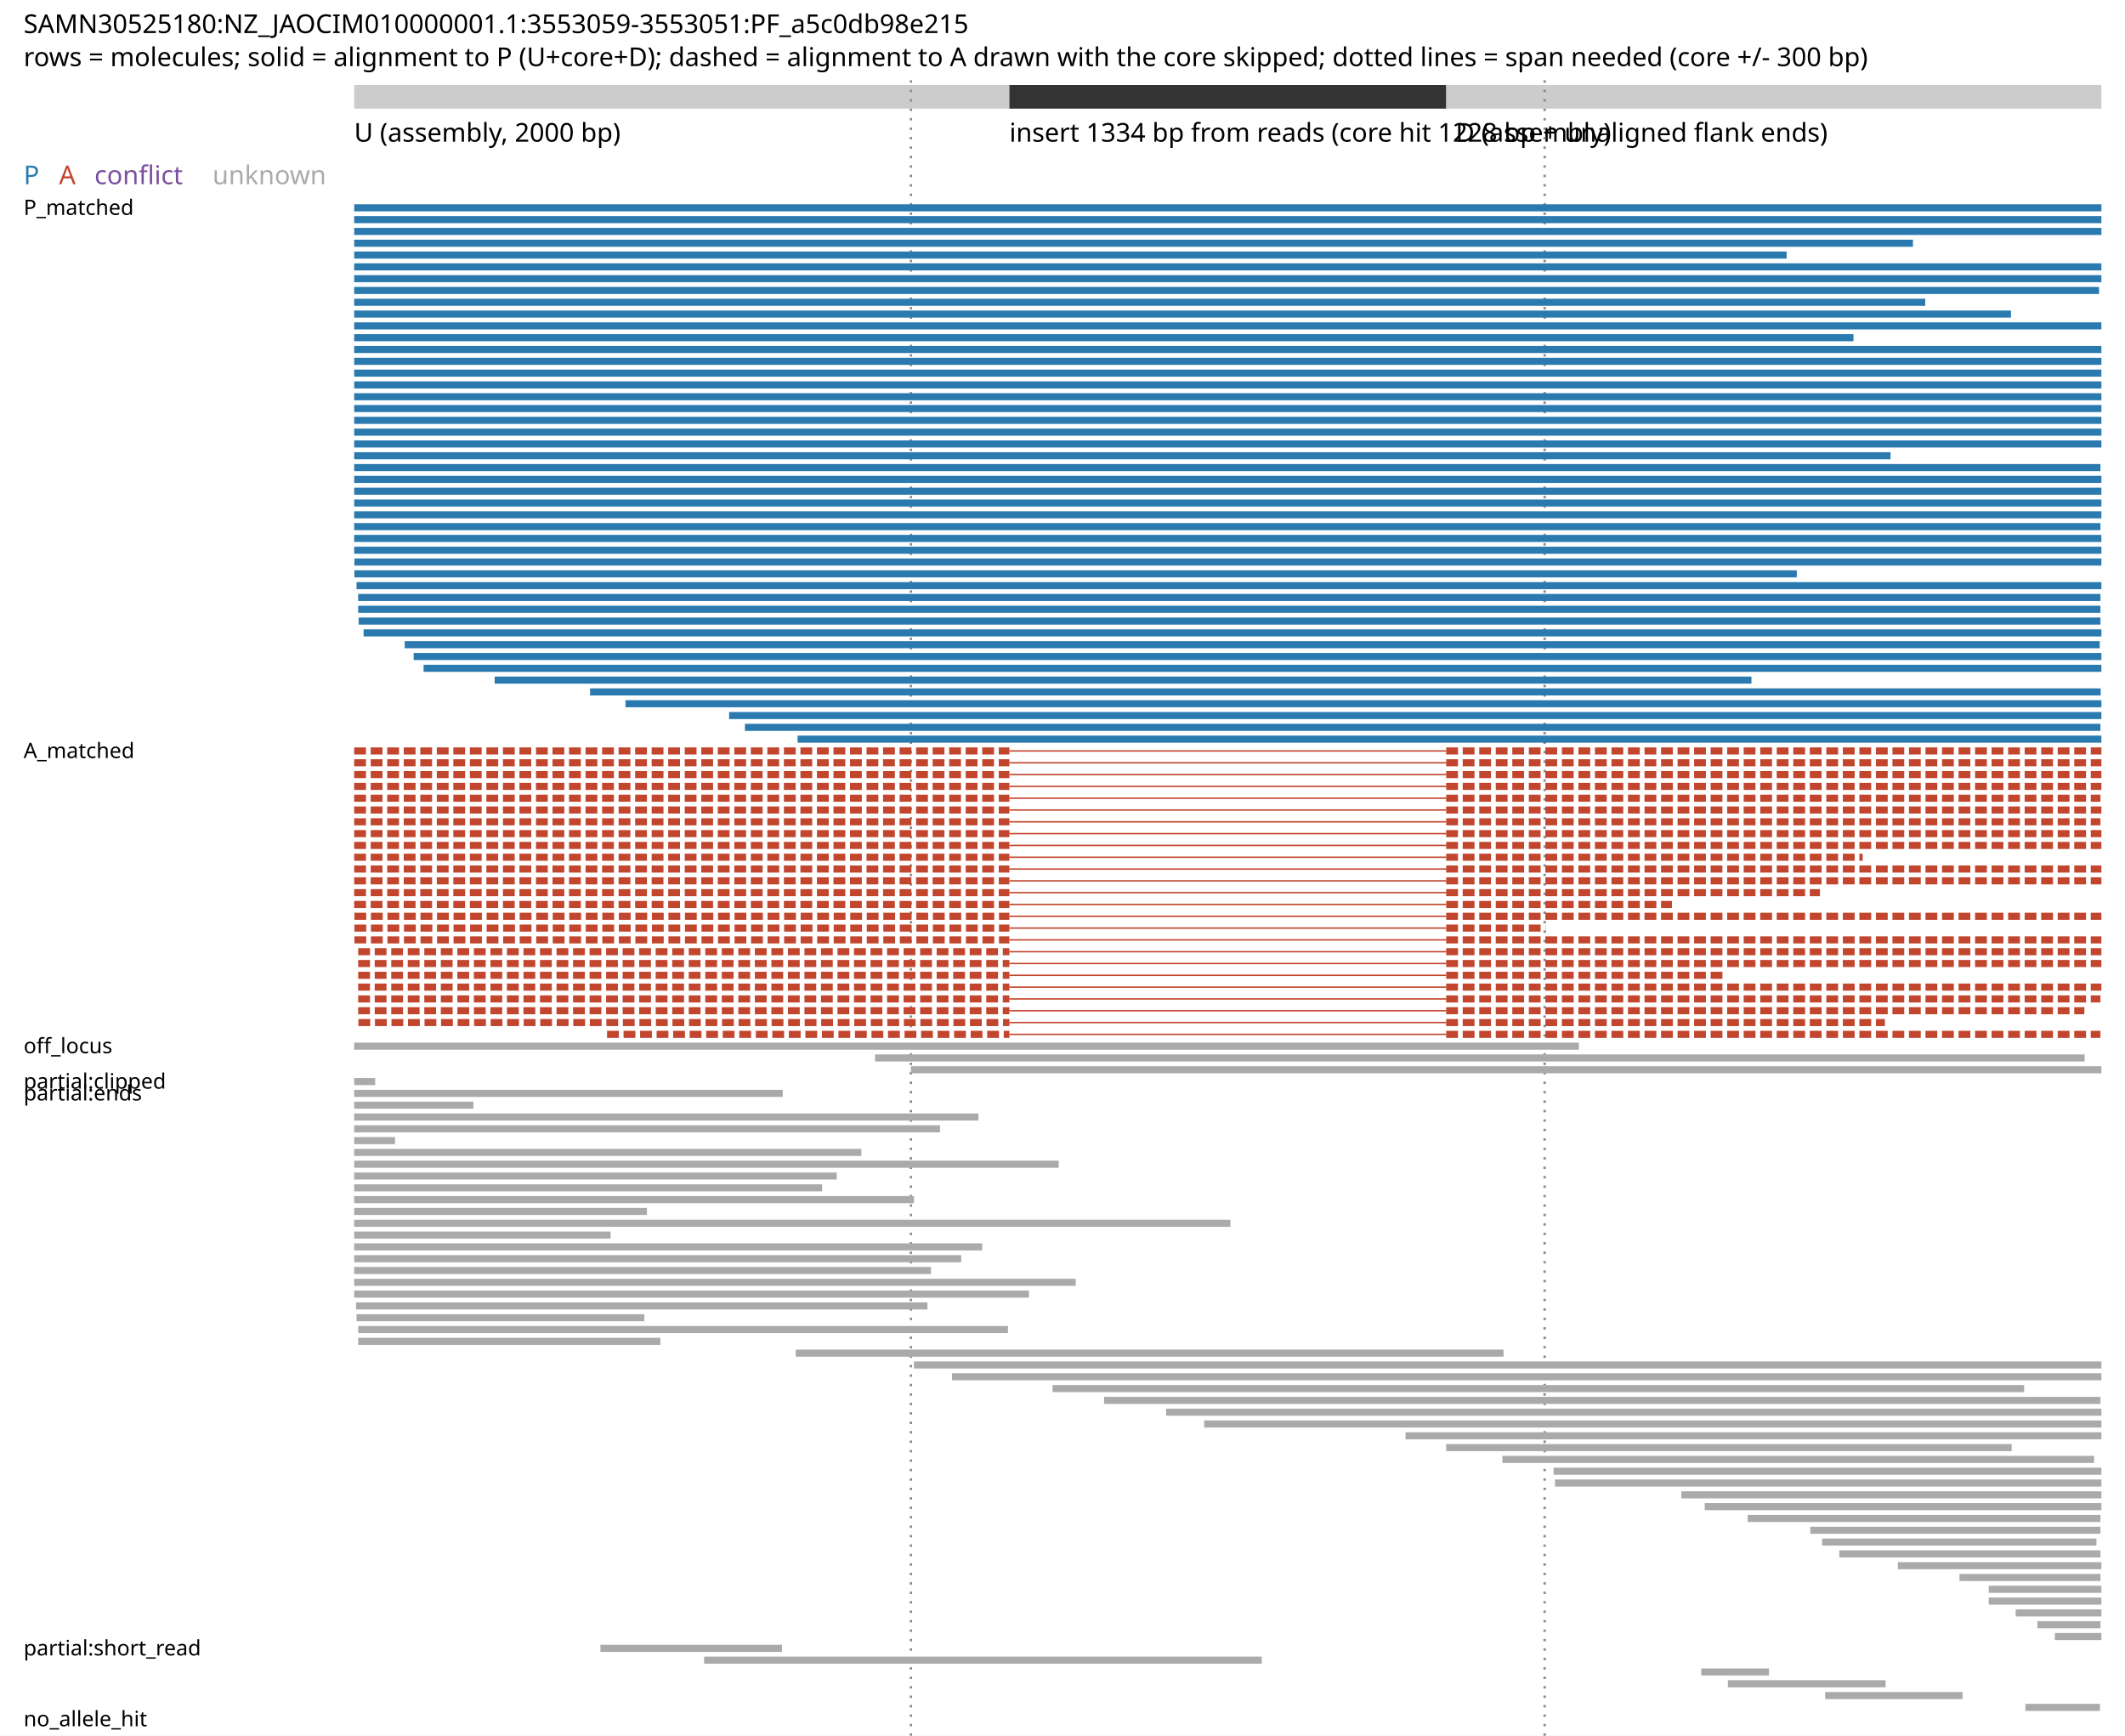
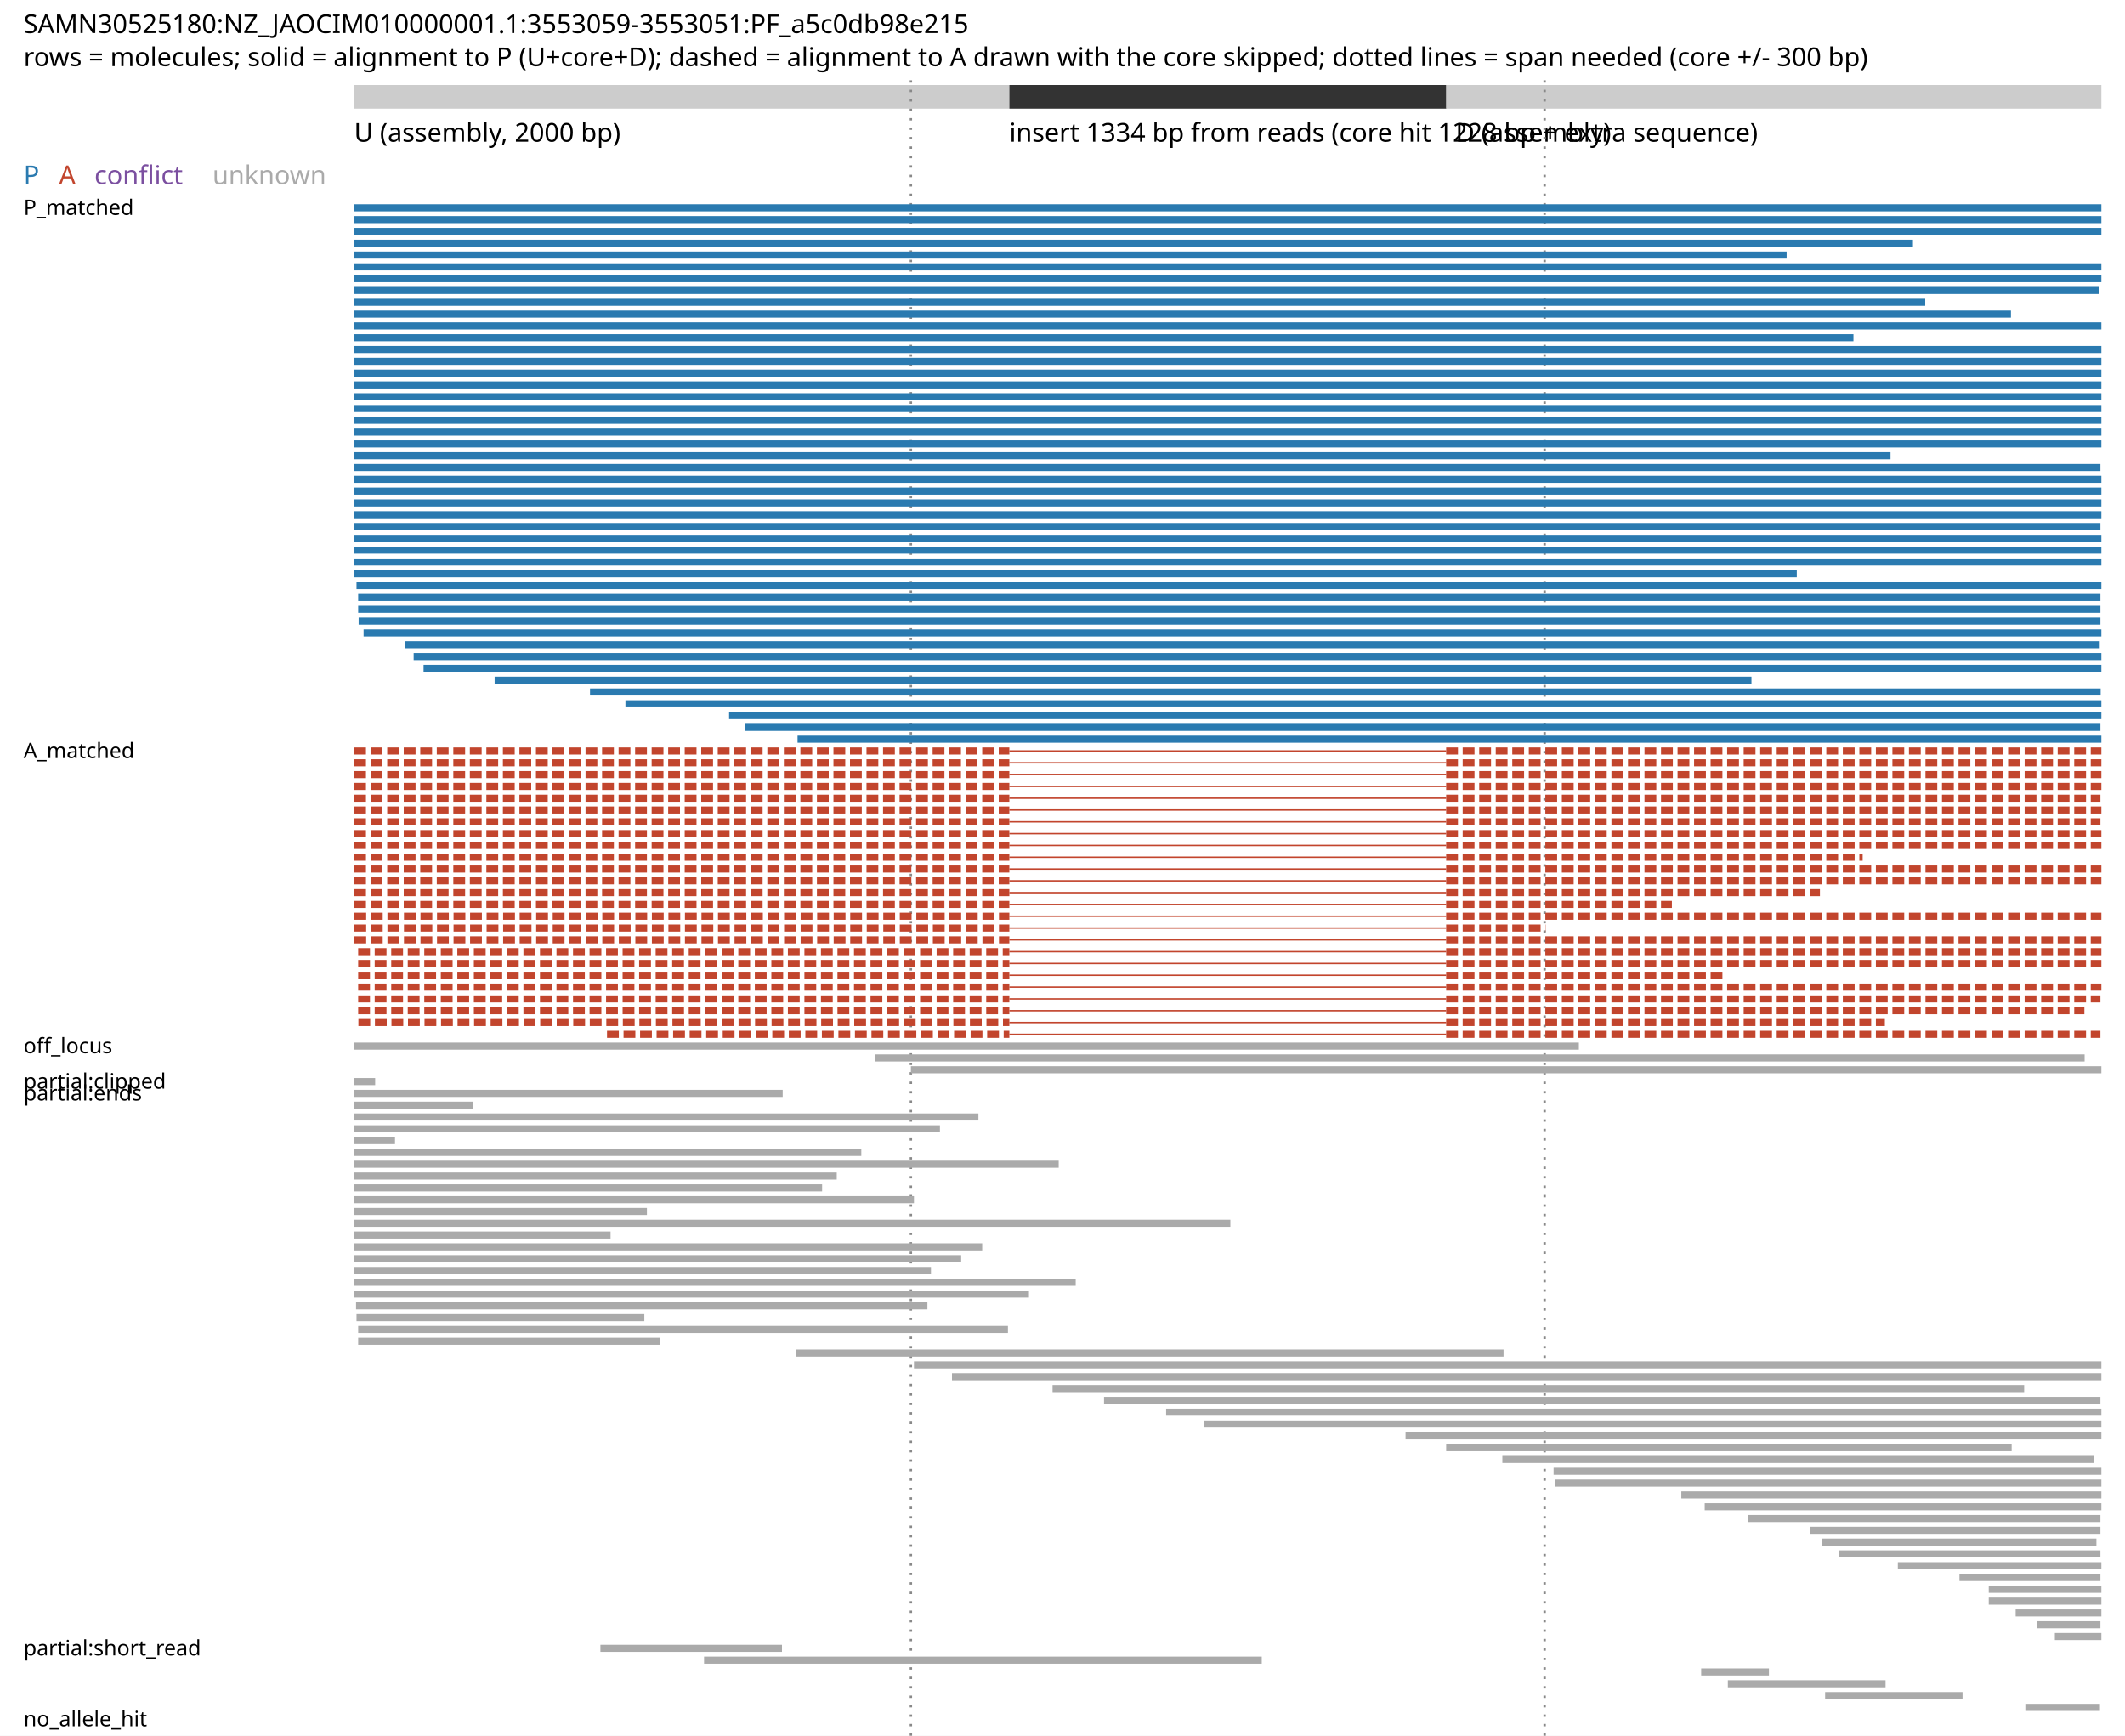
<svg xmlns="http://www.w3.org/2000/svg" width="900" height="735" font-family="sans-serif" font-size="11">
  <rect width="100%" height="100%" fill="white" />
  <text x="10" y="14">SAMN30525180:NZ_JAOCIM010000001.1:3553059-3553051:PF_a5c0db98e215</text>
  <text x="10" y="28">rows = molecules; solid = alignment to P (U+core+D); dashed = alignment to A drawn with the core skipped; dotted lines = span needed (core +/- 300 bp)</text>
  <rect x="150.0" y="36" width="277.5" height="10" fill="#cccccc" />
  <rect x="427.5" y="36" width="185.1" height="10" fill="#333333" />
  <rect x="612.5" y="36" width="277.5" height="10" fill="#cccccc" />
  <text x="150.0" y="60">U (assembly, 2000 bp)</text>
-   <text x="427.5" y="60">insert 1334 bp from reads (core hit 1228 bp + unaligned flank ends)</text>
+   <text x="427.5" y="60">insert 1334 bp from reads (core hit 1228 bp + extra sequence)</text>
  <text x="616.5" y="60">D (assembly)</text>
  <line x1="385.8" x2="385.8" y1="34" y2="735" stroke="#888" stroke-dasharray="1,3" />
  <line x1="654.2" x2="654.2" y1="34" y2="735" stroke="#888" stroke-dasharray="1,3" />
  <text x="10" y="78" fill="#2a7ab0">P</text>
  <text x="25" y="78" fill="#c2452d">A</text>
  <text x="40" y="78" fill="#7b4fa0">conflict</text>
  <text x="90" y="78" fill="#aaaaaa">unknown</text>
  <text x="10" y="91" font-size="9">P_matched</text>
  <line x1="150.0" x2="890.0" y1="88" y2="88" stroke="#2a7ab0" stroke-width="3" />
  <line x1="150.0" x2="890.0" y1="93" y2="93" stroke="#2a7ab0" stroke-width="3" />
  <line x1="150.0" x2="890.0" y1="98" y2="98" stroke="#2a7ab0" stroke-width="3" />
  <line x1="150.0" x2="810.2" y1="103" y2="103" stroke="#2a7ab0" stroke-width="3" />
  <line x1="150.0" x2="756.7" y1="108" y2="108" stroke="#2a7ab0" stroke-width="3" />
  <line x1="150.0" x2="890.0" y1="113" y2="113" stroke="#2a7ab0" stroke-width="3" />
  <line x1="150.0" x2="890.0" y1="118" y2="118" stroke="#2a7ab0" stroke-width="3" />
  <line x1="150.0" x2="889.0" y1="123" y2="123" stroke="#2a7ab0" stroke-width="3" />
  <line x1="150.0" x2="815.4" y1="128" y2="128" stroke="#2a7ab0" stroke-width="3" />
  <line x1="150.0" x2="851.7" y1="133" y2="133" stroke="#2a7ab0" stroke-width="3" />
  <line x1="150.0" x2="890.0" y1="138" y2="138" stroke="#2a7ab0" stroke-width="3" />
  <line x1="150.0" x2="785.0" y1="143" y2="143" stroke="#2a7ab0" stroke-width="3" />
  <line x1="150.0" x2="890.0" y1="148" y2="148" stroke="#2a7ab0" stroke-width="3" />
  <line x1="150.0" x2="890.0" y1="153" y2="153" stroke="#2a7ab0" stroke-width="3" />
  <line x1="150.0" x2="890.0" y1="158" y2="158" stroke="#2a7ab0" stroke-width="3" />
  <line x1="150.0" x2="890.0" y1="163" y2="163" stroke="#2a7ab0" stroke-width="3" />
  <line x1="150.0" x2="890.0" y1="168" y2="168" stroke="#2a7ab0" stroke-width="3" />
  <line x1="150.0" x2="890.0" y1="173" y2="173" stroke="#2a7ab0" stroke-width="3" />
  <line x1="150.0" x2="890.0" y1="178" y2="178" stroke="#2a7ab0" stroke-width="3" />
  <line x1="150.0" x2="890.0" y1="183" y2="183" stroke="#2a7ab0" stroke-width="3" />
  <line x1="150.0" x2="890.0" y1="188" y2="188" stroke="#2a7ab0" stroke-width="3" />
  <line x1="150.0" x2="800.7" y1="193" y2="193" stroke="#2a7ab0" stroke-width="3" />
  <line x1="150.0" x2="889.6" y1="198" y2="198" stroke="#2a7ab0" stroke-width="3" />
  <line x1="150.0" x2="890.0" y1="203" y2="203" stroke="#2a7ab0" stroke-width="3" />
  <line x1="150.0" x2="890.0" y1="208" y2="208" stroke="#2a7ab0" stroke-width="3" />
  <line x1="150.0" x2="890.0" y1="213" y2="213" stroke="#2a7ab0" stroke-width="3" />
  <line x1="150.0" x2="890.0" y1="218" y2="218" stroke="#2a7ab0" stroke-width="3" />
  <line x1="150.0" x2="889.6" y1="223" y2="223" stroke="#2a7ab0" stroke-width="3" />
  <line x1="150.0" x2="890.0" y1="228" y2="228" stroke="#2a7ab0" stroke-width="3" />
  <line x1="150.0" x2="890.0" y1="233" y2="233" stroke="#2a7ab0" stroke-width="3" />
  <line x1="150.1" x2="890.0" y1="238" y2="238" stroke="#2a7ab0" stroke-width="3" />
  <line x1="150.1" x2="761.0" y1="243" y2="243" stroke="#2a7ab0" stroke-width="3" />
  <line x1="151.0" x2="890.0" y1="248" y2="248" stroke="#2a7ab0" stroke-width="3" />
  <line x1="151.7" x2="889.6" y1="253" y2="253" stroke="#2a7ab0" stroke-width="3" />
  <line x1="151.7" x2="889.6" y1="258" y2="258" stroke="#2a7ab0" stroke-width="3" />
  <line x1="151.9" x2="889.6" y1="263" y2="263" stroke="#2a7ab0" stroke-width="3" />
  <line x1="154.0" x2="890.0" y1="268" y2="268" stroke="#2a7ab0" stroke-width="3" />
  <line x1="171.4" x2="889.3" y1="273" y2="273" stroke="#2a7ab0" stroke-width="3" />
  <line x1="175.2" x2="890.0" y1="278" y2="278" stroke="#2a7ab0" stroke-width="3" />
  <line x1="179.4" x2="890.0" y1="283" y2="283" stroke="#2a7ab0" stroke-width="3" />
  <line x1="209.5" x2="741.8" y1="288" y2="288" stroke="#2a7ab0" stroke-width="3" />
  <line x1="249.9" x2="889.7" y1="293" y2="293" stroke="#2a7ab0" stroke-width="3" />
  <line x1="264.9" x2="890.0" y1="298" y2="298" stroke="#2a7ab0" stroke-width="3" />
  <line x1="308.8" x2="890.0" y1="303" y2="303" stroke="#2a7ab0" stroke-width="3" />
  <line x1="315.5" x2="889.6" y1="308" y2="308" stroke="#2a7ab0" stroke-width="3" />
  <line x1="337.8" x2="890.0" y1="313" y2="313" stroke="#2a7ab0" stroke-width="3" />
  <text x="10" y="321" font-size="9">A_matched</text>
  <line x1="150.0" x2="427.5" y1="318" y2="318" stroke="#c2452d" stroke-width="3" stroke-dasharray="5,2" />
  <line x1="427.5" x2="612.5" y1="318" y2="318" stroke="#c2452d" stroke-width="0.6" />
  <line x1="612.5" x2="890.0" y1="318" y2="318" stroke="#c2452d" stroke-width="3" stroke-dasharray="5,2" />
  <line x1="150.0" x2="427.5" y1="323" y2="323" stroke="#c2452d" stroke-width="3" stroke-dasharray="5,2" />
  <line x1="427.5" x2="612.5" y1="323" y2="323" stroke="#c2452d" stroke-width="0.6" />
  <line x1="612.5" x2="890.0" y1="323" y2="323" stroke="#c2452d" stroke-width="3" stroke-dasharray="5,2" />
  <line x1="150.0" x2="427.5" y1="328" y2="328" stroke="#c2452d" stroke-width="3" stroke-dasharray="5,2" />
  <line x1="427.5" x2="612.5" y1="328" y2="328" stroke="#c2452d" stroke-width="0.6" />
  <line x1="612.5" x2="890.0" y1="328" y2="328" stroke="#c2452d" stroke-width="3" stroke-dasharray="5,2" />
  <line x1="150.0" x2="427.5" y1="333" y2="333" stroke="#c2452d" stroke-width="3" stroke-dasharray="5,2" />
  <line x1="427.5" x2="612.5" y1="333" y2="333" stroke="#c2452d" stroke-width="0.6" />
  <line x1="612.5" x2="890.0" y1="333" y2="333" stroke="#c2452d" stroke-width="3" stroke-dasharray="5,2" />
  <line x1="150.0" x2="427.5" y1="338" y2="338" stroke="#c2452d" stroke-width="3" stroke-dasharray="5,2" />
  <line x1="427.5" x2="612.5" y1="338" y2="338" stroke="#c2452d" stroke-width="0.6" />
  <line x1="612.5" x2="889.6" y1="338" y2="338" stroke="#c2452d" stroke-width="3" stroke-dasharray="5,2" />
  <line x1="150.0" x2="427.5" y1="343" y2="343" stroke="#c2452d" stroke-width="3" stroke-dasharray="5,2" />
  <line x1="427.5" x2="612.5" y1="343" y2="343" stroke="#c2452d" stroke-width="0.6" />
  <line x1="612.5" x2="890.0" y1="343" y2="343" stroke="#c2452d" stroke-width="3" stroke-dasharray="5,2" />
  <line x1="150.0" x2="427.5" y1="348" y2="348" stroke="#c2452d" stroke-width="3" stroke-dasharray="5,2" />
  <line x1="427.5" x2="612.5" y1="348" y2="348" stroke="#c2452d" stroke-width="0.6" />
  <line x1="612.5" x2="889.6" y1="348" y2="348" stroke="#c2452d" stroke-width="3" stroke-dasharray="5,2" />
  <line x1="150.0" x2="427.5" y1="353" y2="353" stroke="#c2452d" stroke-width="3" stroke-dasharray="5,2" />
  <line x1="427.5" x2="612.5" y1="353" y2="353" stroke="#c2452d" stroke-width="0.6" />
  <line x1="612.5" x2="890.0" y1="353" y2="353" stroke="#c2452d" stroke-width="3" stroke-dasharray="5,2" />
  <line x1="150.0" x2="427.5" y1="358" y2="358" stroke="#c2452d" stroke-width="3" stroke-dasharray="5,2" />
  <line x1="427.5" x2="612.5" y1="358" y2="358" stroke="#c2452d" stroke-width="0.6" />
  <line x1="612.5" x2="890.0" y1="358" y2="358" stroke="#c2452d" stroke-width="3" stroke-dasharray="5,2" />
  <line x1="150.0" x2="427.5" y1="363" y2="363" stroke="#c2452d" stroke-width="3" stroke-dasharray="5,2" />
  <line x1="427.5" x2="612.5" y1="363" y2="363" stroke="#c2452d" stroke-width="0.6" />
  <line x1="612.5" x2="788.9" y1="363" y2="363" stroke="#c2452d" stroke-width="3" stroke-dasharray="5,2" />
  <line x1="150.0" x2="427.5" y1="368" y2="368" stroke="#c2452d" stroke-width="3" stroke-dasharray="5,2" />
  <line x1="427.5" x2="612.5" y1="368" y2="368" stroke="#c2452d" stroke-width="0.6" />
  <line x1="612.5" x2="890.0" y1="368" y2="368" stroke="#c2452d" stroke-width="3" stroke-dasharray="5,2" />
  <line x1="150.0" x2="427.5" y1="373" y2="373" stroke="#c2452d" stroke-width="3" stroke-dasharray="5,2" />
  <line x1="427.5" x2="612.5" y1="373" y2="373" stroke="#c2452d" stroke-width="0.6" />
  <line x1="612.5" x2="890.0" y1="373" y2="373" stroke="#c2452d" stroke-width="3" stroke-dasharray="5,2" />
  <line x1="150.0" x2="427.5" y1="378" y2="378" stroke="#c2452d" stroke-width="3" stroke-dasharray="5,2" />
  <line x1="427.5" x2="612.5" y1="378" y2="378" stroke="#c2452d" stroke-width="0.6" />
  <line x1="612.5" x2="770.8" y1="378" y2="378" stroke="#c2452d" stroke-width="3" stroke-dasharray="5,2" />
  <line x1="150.0" x2="427.5" y1="383" y2="383" stroke="#c2452d" stroke-width="3" stroke-dasharray="5,2" />
  <line x1="427.5" x2="612.5" y1="383" y2="383" stroke="#c2452d" stroke-width="0.6" />
  <line x1="612.5" x2="708.1" y1="383" y2="383" stroke="#c2452d" stroke-width="3" stroke-dasharray="5,2" />
  <line x1="150.1" x2="427.5" y1="388" y2="388" stroke="#c2452d" stroke-width="3" stroke-dasharray="5,2" />
  <line x1="427.5" x2="612.5" y1="388" y2="388" stroke="#c2452d" stroke-width="0.6" />
  <line x1="612.5" x2="890.0" y1="388" y2="388" stroke="#c2452d" stroke-width="3" stroke-dasharray="5,2" />
  <line x1="150.1" x2="427.5" y1="393" y2="393" stroke="#c2452d" stroke-width="3" stroke-dasharray="5,2" />
  <line x1="427.5" x2="612.5" y1="393" y2="393" stroke="#c2452d" stroke-width="0.6" />
  <line x1="612.5" x2="654.6" y1="393" y2="393" stroke="#c2452d" stroke-width="3" stroke-dasharray="5,2" />
  <line x1="150.1" x2="427.5" y1="398" y2="398" stroke="#c2452d" stroke-width="3" stroke-dasharray="5,2" />
  <line x1="427.5" x2="612.5" y1="398" y2="398" stroke="#c2452d" stroke-width="0.6" />
  <line x1="612.5" x2="890.0" y1="398" y2="398" stroke="#c2452d" stroke-width="3" stroke-dasharray="5,2" />
  <line x1="151.7" x2="427.5" y1="403" y2="403" stroke="#c2452d" stroke-width="3" stroke-dasharray="5,2" />
  <line x1="427.5" x2="612.5" y1="403" y2="403" stroke="#c2452d" stroke-width="0.6" />
  <line x1="612.5" x2="890.0" y1="403" y2="403" stroke="#c2452d" stroke-width="3" stroke-dasharray="5,2" />
  <line x1="151.7" x2="427.5" y1="408" y2="408" stroke="#c2452d" stroke-width="3" stroke-dasharray="5,2" />
  <line x1="427.5" x2="612.5" y1="408" y2="408" stroke="#c2452d" stroke-width="0.6" />
  <line x1="612.5" x2="890.0" y1="408" y2="408" stroke="#c2452d" stroke-width="3" stroke-dasharray="5,2" />
  <line x1="151.7" x2="427.5" y1="413" y2="413" stroke="#c2452d" stroke-width="3" stroke-dasharray="5,2" />
  <line x1="427.5" x2="612.5" y1="413" y2="413" stroke="#c2452d" stroke-width="0.6" />
  <line x1="612.5" x2="731.3" y1="413" y2="413" stroke="#c2452d" stroke-width="3" stroke-dasharray="5,2" />
  <line x1="151.7" x2="427.5" y1="418" y2="418" stroke="#c2452d" stroke-width="3" stroke-dasharray="5,2" />
  <line x1="427.5" x2="612.5" y1="418" y2="418" stroke="#c2452d" stroke-width="0.6" />
  <line x1="612.5" x2="890.0" y1="418" y2="418" stroke="#c2452d" stroke-width="3" stroke-dasharray="5,2" />
  <line x1="151.7" x2="427.5" y1="423" y2="423" stroke="#c2452d" stroke-width="3" stroke-dasharray="5,2" />
  <line x1="427.5" x2="612.5" y1="423" y2="423" stroke="#c2452d" stroke-width="0.6" />
  <line x1="612.5" x2="889.6" y1="423" y2="423" stroke="#c2452d" stroke-width="3" stroke-dasharray="5,2" />
  <line x1="151.7" x2="427.5" y1="428" y2="428" stroke="#c2452d" stroke-width="3" stroke-dasharray="5,2" />
  <line x1="427.5" x2="612.5" y1="428" y2="428" stroke="#c2452d" stroke-width="0.6" />
  <line x1="612.5" x2="882.8" y1="428" y2="428" stroke="#c2452d" stroke-width="3" stroke-dasharray="5,2" />
  <line x1="151.8" x2="427.5" y1="433" y2="433" stroke="#c2452d" stroke-width="3" stroke-dasharray="5,2" />
  <line x1="427.5" x2="612.5" y1="433" y2="433" stroke="#c2452d" stroke-width="0.6" />
  <line x1="612.5" x2="798.3" y1="433" y2="433" stroke="#c2452d" stroke-width="3" stroke-dasharray="5,2" />
  <line x1="257.1" x2="427.5" y1="438" y2="438" stroke="#c2452d" stroke-width="3" stroke-dasharray="5,2" />
  <line x1="427.5" x2="612.5" y1="438" y2="438" stroke="#c2452d" stroke-width="0.6" />
  <line x1="612.5" x2="889.6" y1="438" y2="438" stroke="#c2452d" stroke-width="3" stroke-dasharray="5,2" />
  <text x="10" y="446" font-size="9">off_locus</text>
  <line x1="150.0" x2="668.7" y1="443" y2="443" stroke="#aaaaaa" stroke-width="3" />
  <line x1="370.6" x2="882.9" y1="448" y2="448" stroke="#aaaaaa" stroke-width="3" />
  <line x1="385.8" x2="890.0" y1="453" y2="453" stroke="#aaaaaa" stroke-width="3" />
  <text x="10" y="461" font-size="9">partial:clipped</text>
  <line x1="150.0" x2="158.9" y1="458" y2="458" stroke="#aaaaaa" stroke-width="3" />
  <text x="10" y="466" font-size="9">partial:ends</text>
  <line x1="150.0" x2="331.5" y1="463" y2="463" stroke="#aaaaaa" stroke-width="3" />
  <line x1="150.0" x2="200.5" y1="468" y2="468" stroke="#aaaaaa" stroke-width="3" />
  <line x1="150.0" x2="414.4" y1="473" y2="473" stroke="#aaaaaa" stroke-width="3" />
  <line x1="150.0" x2="398.1" y1="478" y2="478" stroke="#aaaaaa" stroke-width="3" />
  <line x1="150.0" x2="167.3" y1="483" y2="483" stroke="#aaaaaa" stroke-width="3" />
  <line x1="150.0" x2="364.8" y1="488" y2="488" stroke="#aaaaaa" stroke-width="3" />
  <line x1="150.0" x2="448.4" y1="493" y2="493" stroke="#aaaaaa" stroke-width="3" />
  <line x1="150.0" x2="354.4" y1="498" y2="498" stroke="#aaaaaa" stroke-width="3" />
  <line x1="150.0" x2="348.2" y1="503" y2="503" stroke="#aaaaaa" stroke-width="3" />
  <line x1="150.0" x2="387.1" y1="508" y2="508" stroke="#aaaaaa" stroke-width="3" />
  <line x1="150.0" x2="274.0" y1="513" y2="513" stroke="#aaaaaa" stroke-width="3" />
  <line x1="150.0" x2="521.1" y1="518" y2="518" stroke="#aaaaaa" stroke-width="3" />
  <line x1="150.0" x2="258.6" y1="523" y2="523" stroke="#aaaaaa" stroke-width="3" />
  <line x1="150.0" x2="416.0" y1="528" y2="528" stroke="#aaaaaa" stroke-width="3" />
  <line x1="150.0" x2="407.1" y1="533" y2="533" stroke="#aaaaaa" stroke-width="3" />
  <line x1="150.0" x2="394.3" y1="538" y2="538" stroke="#aaaaaa" stroke-width="3" />
  <line x1="150.0" x2="455.6" y1="543" y2="543" stroke="#aaaaaa" stroke-width="3" />
  <line x1="150.0" x2="435.8" y1="548" y2="548" stroke="#aaaaaa" stroke-width="3" />
  <line x1="150.8" x2="392.8" y1="553" y2="553" stroke="#aaaaaa" stroke-width="3" />
  <line x1="151.0" x2="272.9" y1="558" y2="558" stroke="#aaaaaa" stroke-width="3" />
  <line x1="151.7" x2="426.9" y1="563" y2="563" stroke="#aaaaaa" stroke-width="3" />
  <line x1="151.7" x2="279.7" y1="568" y2="568" stroke="#aaaaaa" stroke-width="3" />
  <line x1="337.0" x2="636.8" y1="573" y2="573" stroke="#aaaaaa" stroke-width="3" />
  <line x1="387.1" x2="890.0" y1="578" y2="578" stroke="#aaaaaa" stroke-width="3" />
  <line x1="403.2" x2="890.0" y1="583" y2="583" stroke="#aaaaaa" stroke-width="3" />
  <line x1="445.8" x2="857.3" y1="588" y2="588" stroke="#aaaaaa" stroke-width="3" />
  <line x1="467.6" x2="889.6" y1="593" y2="593" stroke="#aaaaaa" stroke-width="3" />
  <line x1="493.9" x2="890.0" y1="598" y2="598" stroke="#aaaaaa" stroke-width="3" />
  <line x1="510.0" x2="890.0" y1="603" y2="603" stroke="#aaaaaa" stroke-width="3" />
  <line x1="595.3" x2="890.0" y1="608" y2="608" stroke="#aaaaaa" stroke-width="3" />
  <line x1="612.5" x2="852.0" y1="613" y2="613" stroke="#aaaaaa" stroke-width="3" />
  <line x1="636.3" x2="886.9" y1="618" y2="618" stroke="#aaaaaa" stroke-width="3" />
  <line x1="658.0" x2="890.0" y1="623" y2="623" stroke="#aaaaaa" stroke-width="3" />
  <line x1="658.6" x2="890.0" y1="628" y2="628" stroke="#aaaaaa" stroke-width="3" />
  <line x1="712.1" x2="890.0" y1="633" y2="633" stroke="#aaaaaa" stroke-width="3" />
  <line x1="722.0" x2="890.0" y1="638" y2="638" stroke="#aaaaaa" stroke-width="3" />
  <line x1="740.2" x2="889.6" y1="643" y2="643" stroke="#aaaaaa" stroke-width="3" />
  <line x1="766.7" x2="889.6" y1="648" y2="648" stroke="#aaaaaa" stroke-width="3" />
  <line x1="771.7" x2="887.9" y1="653" y2="653" stroke="#aaaaaa" stroke-width="3" />
  <line x1="779.0" x2="889.6" y1="658" y2="658" stroke="#aaaaaa" stroke-width="3" />
  <line x1="803.8" x2="890.0" y1="663" y2="663" stroke="#aaaaaa" stroke-width="3" />
  <line x1="829.9" x2="889.6" y1="668" y2="668" stroke="#aaaaaa" stroke-width="3" />
  <line x1="842.3" x2="890.0" y1="673" y2="673" stroke="#aaaaaa" stroke-width="3" />
  <line x1="842.3" x2="890.0" y1="678" y2="678" stroke="#aaaaaa" stroke-width="3" />
  <line x1="853.7" x2="890.0" y1="683" y2="683" stroke="#aaaaaa" stroke-width="3" />
  <line x1="862.9" x2="889.6" y1="688" y2="688" stroke="#aaaaaa" stroke-width="3" />
  <line x1="870.3" x2="890.0" y1="693" y2="693" stroke="#aaaaaa" stroke-width="3" />
  <text x="10" y="701" font-size="9">partial:short_read</text>
  <line x1="254.3" x2="331.2" y1="698" y2="698" stroke="#aaaaaa" stroke-width="3" />
  <line x1="298.2" x2="534.4" y1="703" y2="703" stroke="#aaaaaa" stroke-width="3" />
  <line x1="720.5" x2="749.2" y1="708" y2="708" stroke="#aaaaaa" stroke-width="3" />
  <line x1="731.8" x2="798.6" y1="713" y2="713" stroke="#aaaaaa" stroke-width="3" />
  <line x1="773.0" x2="831.2" y1="718" y2="718" stroke="#aaaaaa" stroke-width="3" />
  <line x1="857.8" x2="889.4" y1="723" y2="723" stroke="#aaaaaa" stroke-width="3" />
  <text x="10" y="731" font-size="9">no_allele_hit</text>
</svg>
